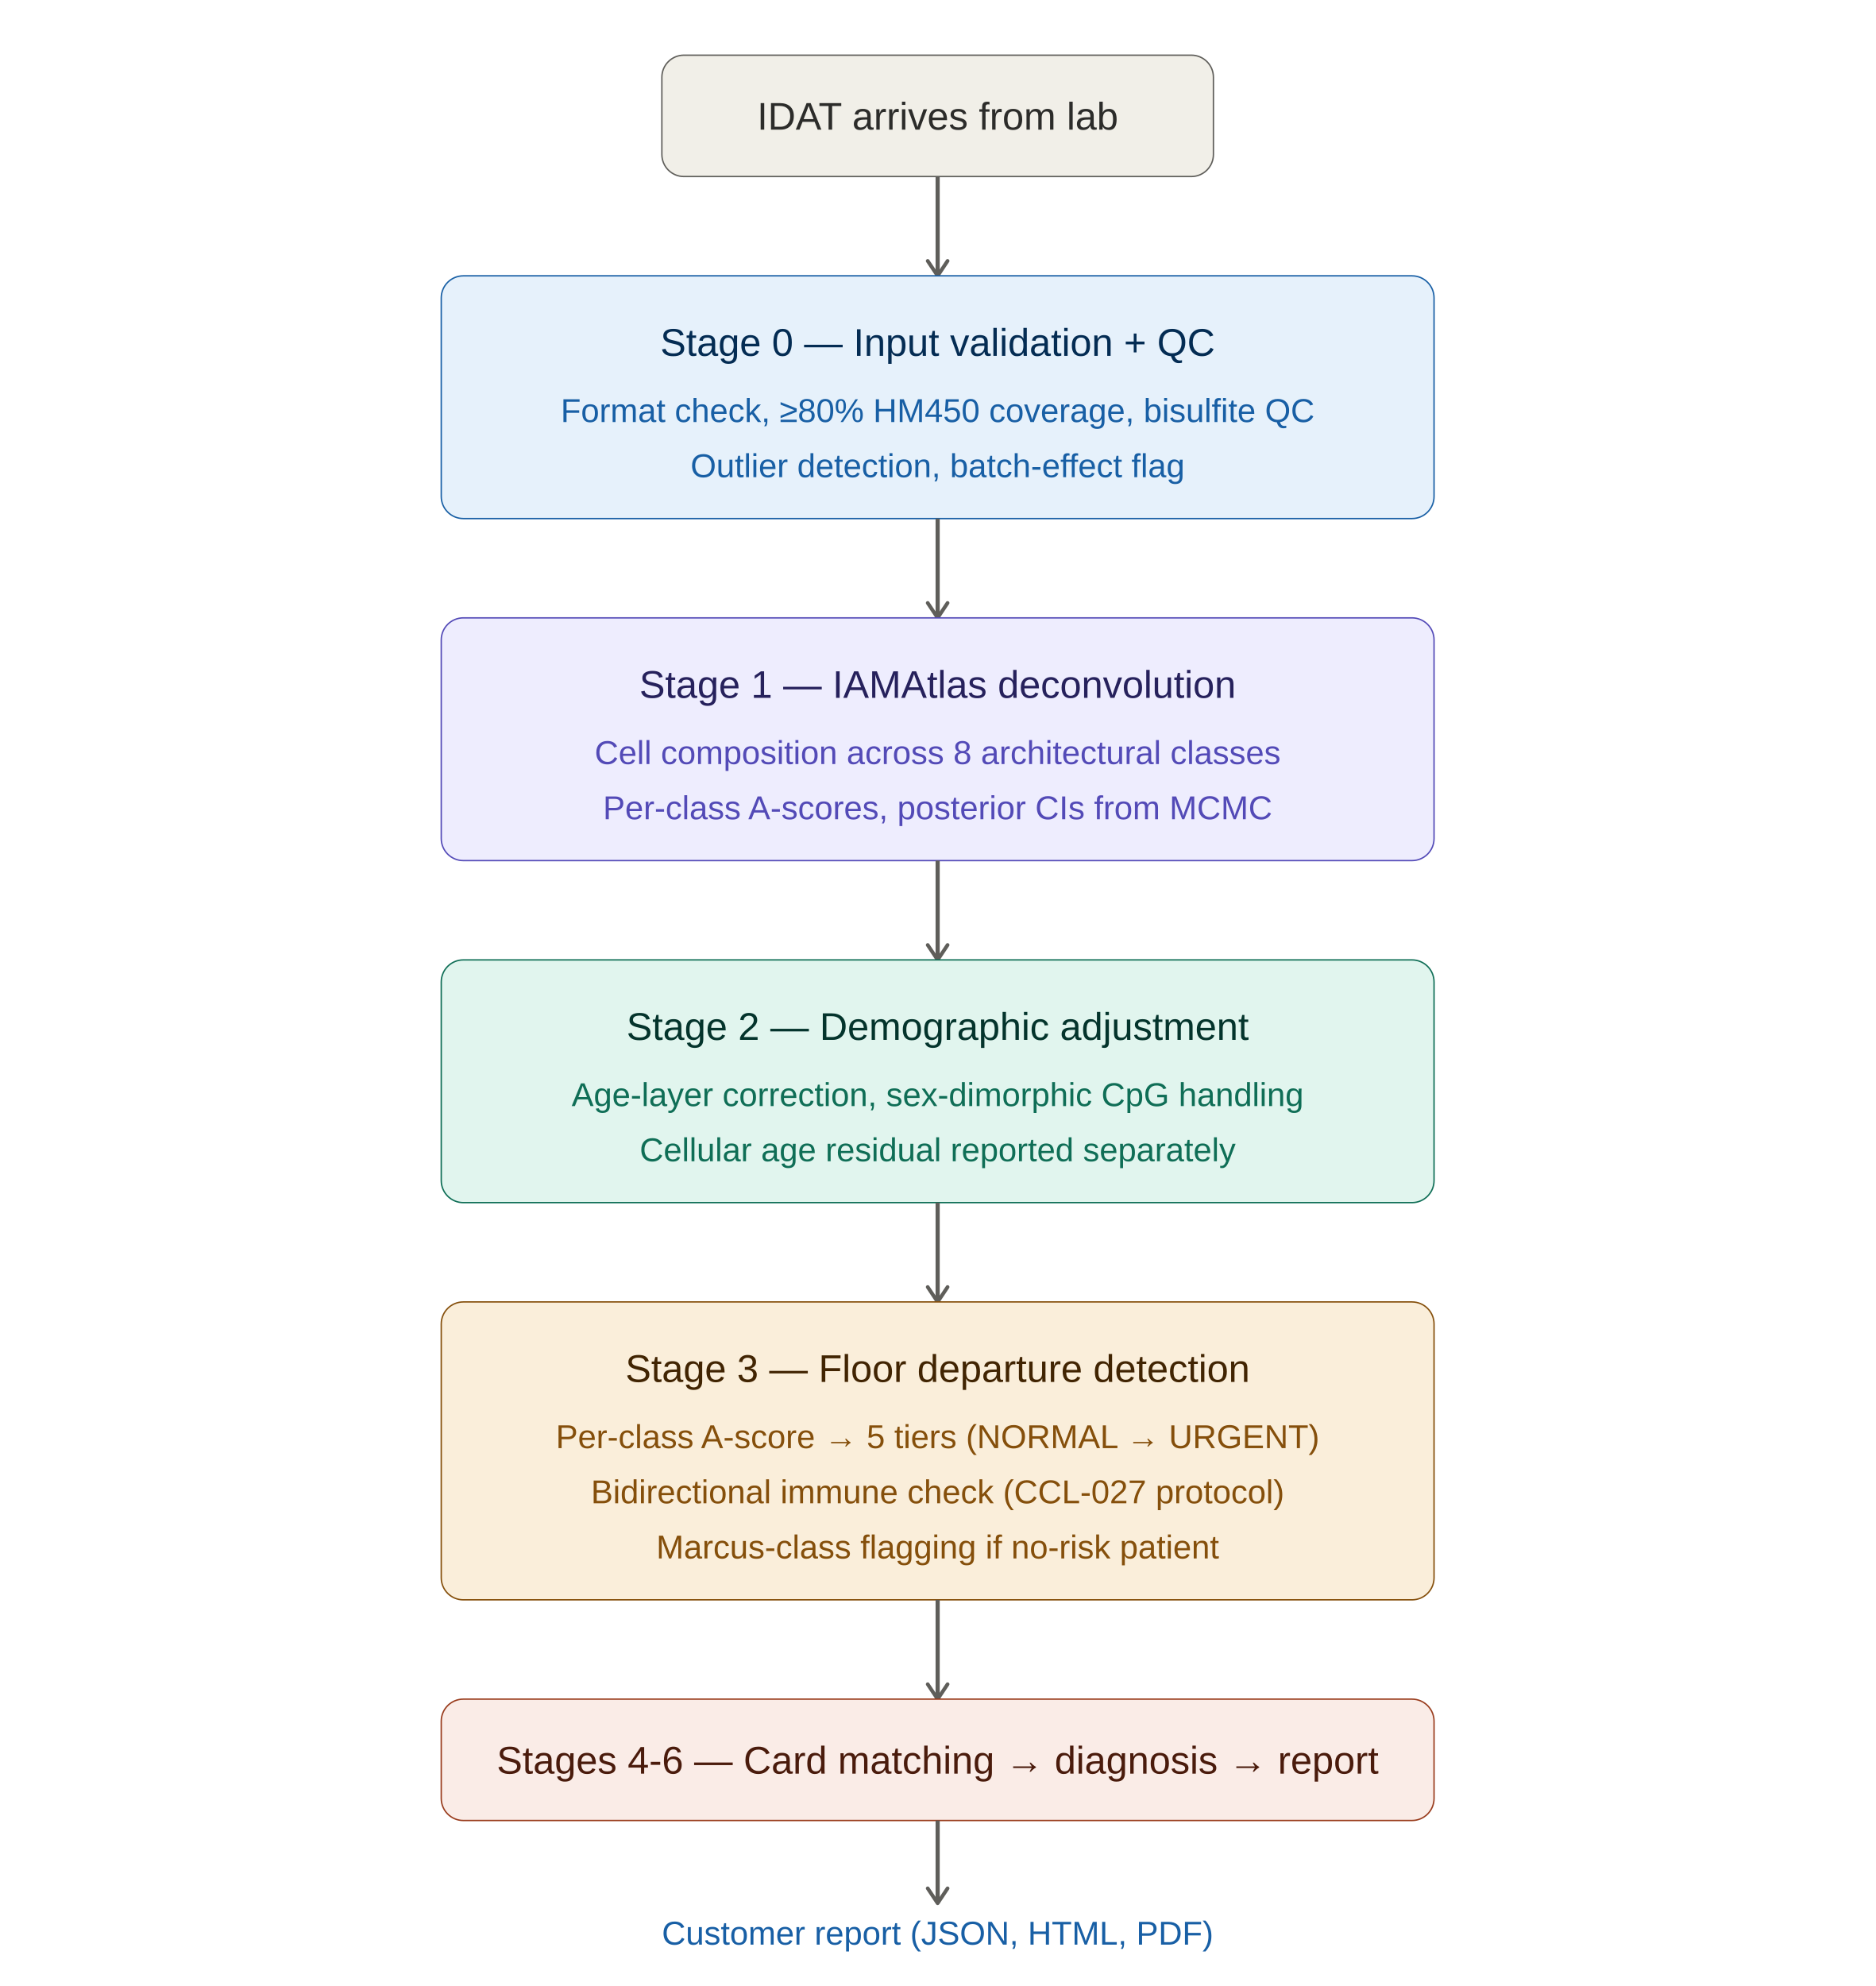
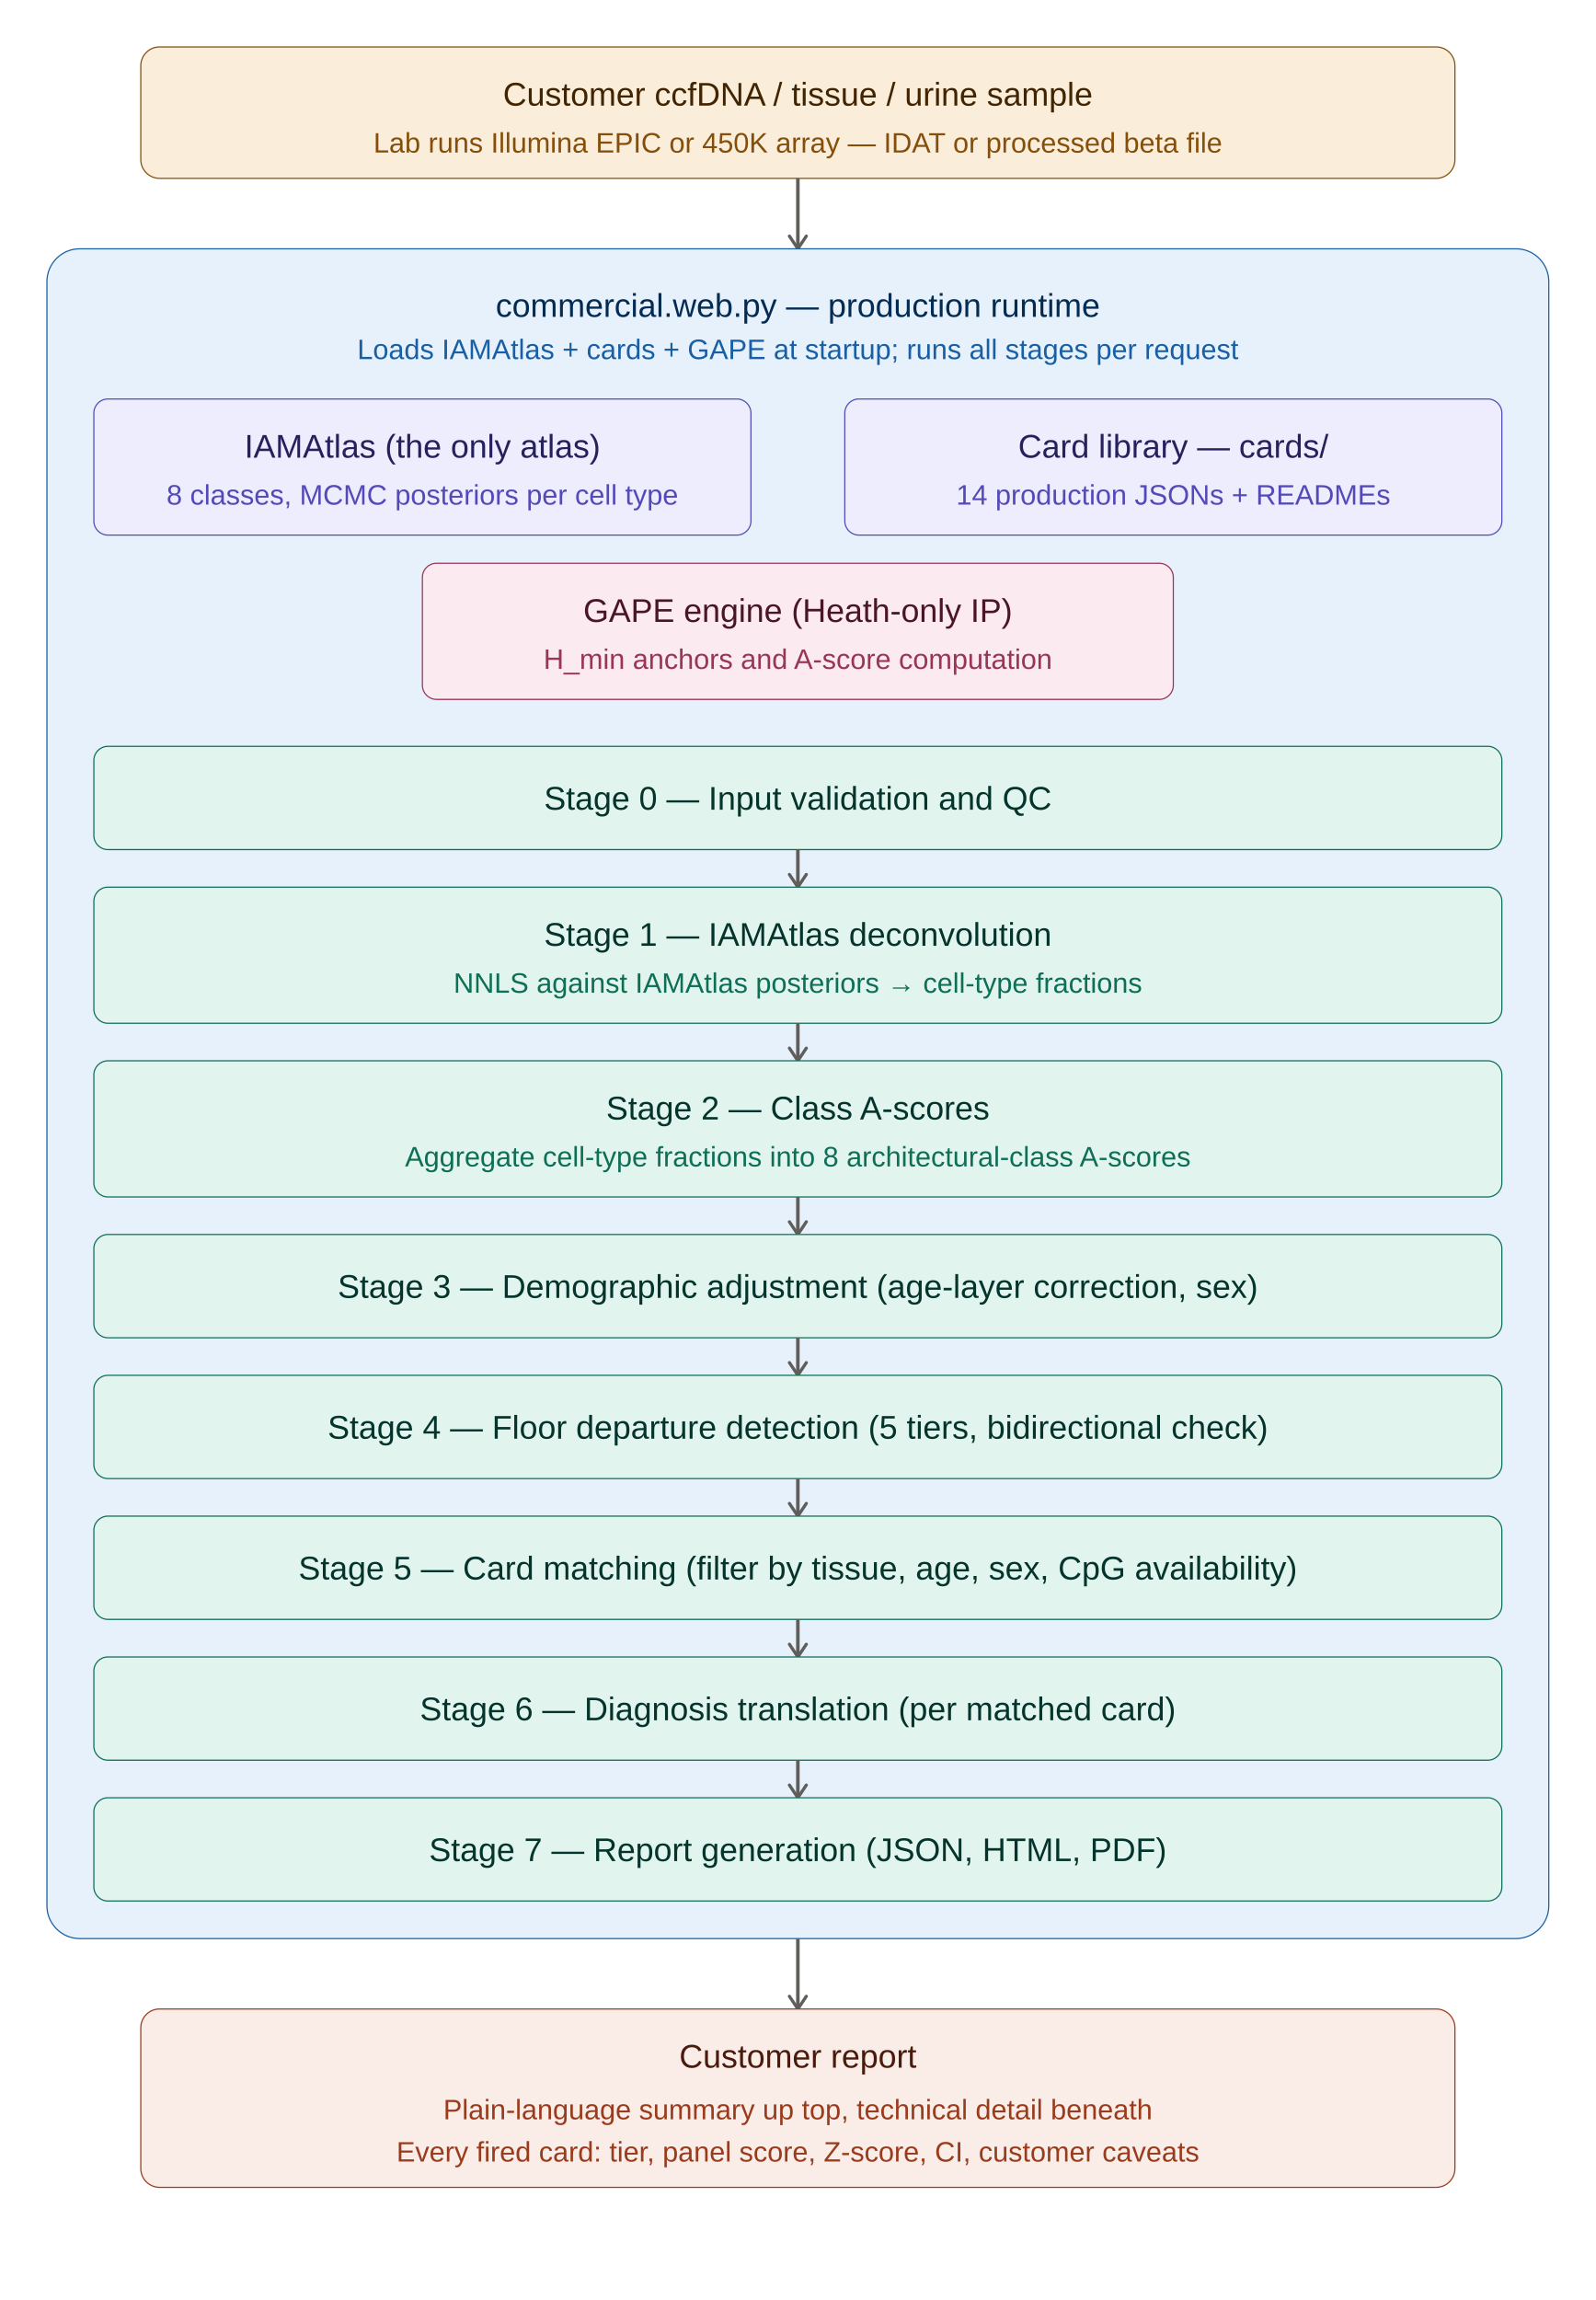
- <svg xmlns="http://www.w3.org/2000/svg" width="680" viewBox="0 0 680 720" role="img">
+ <svg xmlns="http://www.w3.org/2000/svg" width="680" viewBox="0 0 680 980" role="img">
  <defs>
    <marker id="arrow" viewBox="0 0 10 10" refX="8" refY="5" markerWidth="6" markerHeight="6" orient="auto-start-reverse">
      <path d="M2 1L8 5L2 9" fill="none" stroke="context-stroke" stroke-width="1.5" stroke-linecap="round" stroke-linejoin="round" />
    </marker>
    <style>
    text { font-family: 'Helvetica Neue', Arial, sans-serif; }
-     .th { font-size: 14px; font-weight: 500; fill: #042C53; }
-     .ts { font-size: 12px; fill: #185FA5; }
-     .stage-blue { fill: #E6F1FB; stroke: #185FA5; }
-     .stage-purple { fill: #EEEDFE; stroke: #534AB7; } .th-purple { fill: #26215C; } .ts-purple { fill: #534AB7; }
+     .th { font-size: 14px; font-weight: 500; }
+     .ts { font-size: 12px; }
+     .stage-amber { fill: #FAEEDA; stroke: #854F0B; } .th-amber { fill: #412402; } .ts-amber { fill: #854F0B; }
+     .stage-blue { fill: #E6F1FB; stroke: #185FA5; } .th-blue { fill: #042C53; } .ts-blue { fill: #185FA5; }
+     .input-purple { fill: #EEEDFE; stroke: #534AB7; } .th-purple { fill: #26215C; } .ts-purple { fill: #534AB7; }
+     .input-pink { fill: #FBEAF0; stroke: #993556; } .th-pink { fill: #4B1528; } .ts-pink { fill: #993556; }
    .stage-teal { fill: #E1F5EE; stroke: #0F6E56; } .th-teal { fill: #04342C; } .ts-teal { fill: #0F6E56; }
-     .stage-amber { fill: #FAEEDA; stroke: #854F0B; } .th-amber { fill: #412402; } .ts-amber { fill: #854F0B; }
    .stage-coral { fill: #FAECE7; stroke: #993C1D; } .th-coral { fill: #4A1B0C; } .ts-coral { fill: #993C1D; }
-     .stage-gray { fill: #F1EFE8; stroke: #5F5E5A; } .th-gray { fill: #2C2C2A; } .ts-gray { fill: #5F5E5A; }
    .arr { fill: none; stroke: #5F5E5A; stroke-width: 1.5; }
  </style>
  </defs>
-   <rect class="stage-gray" x="240" y="20" width="200" height="44" rx="8" stroke-width="0.5" />
-   <text class="th th-gray" x="340" y="47" text-anchor="middle">IDAT arrives from lab</text>
-   <line x1="340" y1="64" x2="340" y2="100" class="arr" marker-end="url(#arrow)" />
-   <rect class="stage-blue" x="160" y="100" width="360" height="88" rx="8" stroke-width="0.5" />
-   <text class="th" x="340" y="129" text-anchor="middle">Stage 0 — Input validation + QC</text>
-   <text class="ts" x="340" y="153" text-anchor="middle">Format check, ≥80% HM450 coverage, bisulfite QC</text>
-   <text class="ts" x="340" y="173" text-anchor="middle">Outlier detection, batch-effect flag</text>
-   <line x1="340" y1="188" x2="340" y2="224" class="arr" marker-end="url(#arrow)" />
-   <rect class="stage-purple" x="160" y="224" width="360" height="88" rx="8" stroke-width="0.5" />
-   <text class="th th-purple" x="340" y="253" text-anchor="middle">Stage 1 — IAMAtlas deconvolution</text>
-   <text class="ts ts-purple" x="340" y="277" text-anchor="middle">Cell composition across 8 architectural classes</text>
-   <text class="ts ts-purple" x="340" y="297" text-anchor="middle">Per-class A-scores, posterior CIs from MCMC</text>
-   <line x1="340" y1="312" x2="340" y2="348" class="arr" marker-end="url(#arrow)" />
-   <rect class="stage-teal" x="160" y="348" width="360" height="88" rx="8" stroke-width="0.5" />
-   <text class="th th-teal" x="340" y="377" text-anchor="middle">Stage 2 — Demographic adjustment</text>
-   <text class="ts ts-teal" x="340" y="401" text-anchor="middle">Age-layer correction, sex-dimorphic CpG handling</text>
-   <text class="ts ts-teal" x="340" y="421" text-anchor="middle">Cellular age residual reported separately</text>
-   <line x1="340" y1="436" x2="340" y2="472" class="arr" marker-end="url(#arrow)" />
-   <rect class="stage-amber" x="160" y="472" width="360" height="108" rx="8" stroke-width="0.5" />
-   <text class="th th-amber" x="340" y="501" text-anchor="middle">Stage 3 — Floor departure detection</text>
-   <text class="ts ts-amber" x="340" y="525" text-anchor="middle">Per-class A-score → 5 tiers (NORMAL → URGENT)</text>
-   <text class="ts ts-amber" x="340" y="545" text-anchor="middle">Bidirectional immune check (CCL-027 protocol)</text>
-   <text class="ts ts-amber" x="340" y="565" text-anchor="middle">Marcus-class flagging if no-risk patient</text>
-   <line x1="340" y1="580" x2="340" y2="616" class="arr" marker-end="url(#arrow)" />
-   <rect class="stage-coral" x="160" y="616" width="360" height="44" rx="8" stroke-width="0.5" />
-   <text class="th th-coral" x="340" y="643" text-anchor="middle">Stages 4-6 — Card matching → diagnosis → report</text>
-   <line x1="340" y1="660" x2="340" y2="690" class="arr" marker-end="url(#arrow)" />
-   <text class="ts" x="340" y="705" text-anchor="middle" fill="#444441">Customer report (JSON, HTML, PDF)</text>
+   <rect class="stage-amber" x="60" y="20" width="560" height="56" rx="8" stroke-width="0.5" />
+   <text class="th th-amber" x="340" y="45" text-anchor="middle">Customer ccfDNA / tissue / urine sample</text>
+   <text class="ts ts-amber" x="340" y="65" text-anchor="middle">Lab runs Illumina EPIC or 450K array — IDAT or processed beta file</text>
+   <line x1="340" y1="76" x2="340" y2="106" class="arr" marker-end="url(#arrow)" />
+   <rect class="stage-blue" x="20" y="106" width="640" height="720" rx="14" stroke-width="0.5" />
+   <text class="th th-blue" x="340" y="135" text-anchor="middle">commercial.web.py — production runtime</text>
+   <text class="ts ts-blue" x="340" y="153" text-anchor="middle">Loads IAMAtlas + cards + GAPE at startup; runs all stages per request</text>
+   <rect class="input-purple" x="40" y="170" width="280" height="58" rx="6" stroke-width="0.5" />
+   <text class="th th-purple" x="180" y="195" text-anchor="middle">IAMAtlas (the only atlas)</text>
+   <text class="ts ts-purple" x="180" y="215" text-anchor="middle">8 classes, MCMC posteriors per cell type</text>
+   <rect class="input-purple" x="360" y="170" width="280" height="58" rx="6" stroke-width="0.5" />
+   <text class="th th-purple" x="500" y="195" text-anchor="middle">Card library — cards/</text>
+   <text class="ts ts-purple" x="500" y="215" text-anchor="middle">14 production JSONs + READMEs</text>
+   <rect class="input-pink" x="180" y="240" width="320" height="58" rx="6" stroke-width="0.5" />
+   <text class="th th-pink" x="340" y="265" text-anchor="middle">GAPE engine (Heath-only IP)</text>
+   <text class="ts ts-pink" x="340" y="285" text-anchor="middle">H_min anchors and A-score computation</text>
+   <rect class="stage-teal" x="40" y="318" width="600" height="44" rx="6" stroke-width="0.5" />
+   <text class="th th-teal" x="340" y="345" text-anchor="middle">Stage 0 — Input validation and QC</text>
+   <line x1="340" y1="362" x2="340" y2="378" class="arr" marker-end="url(#arrow)" />
+   <rect class="stage-teal" x="40" y="378" width="600" height="58" rx="6" stroke-width="0.5" />
+   <text class="th th-teal" x="340" y="403" text-anchor="middle">Stage 1 — IAMAtlas deconvolution</text>
+   <text class="ts ts-teal" x="340" y="423" text-anchor="middle">NNLS against IAMAtlas posteriors → cell-type fractions</text>
+   <line x1="340" y1="436" x2="340" y2="452" class="arr" marker-end="url(#arrow)" />
+   <rect class="stage-teal" x="40" y="452" width="600" height="58" rx="6" stroke-width="0.5" />
+   <text class="th th-teal" x="340" y="477" text-anchor="middle">Stage 2 — Class A-scores</text>
+   <text class="ts ts-teal" x="340" y="497" text-anchor="middle">Aggregate cell-type fractions into 8 architectural-class A-scores</text>
+   <line x1="340" y1="510" x2="340" y2="526" class="arr" marker-end="url(#arrow)" />
+   <rect class="stage-teal" x="40" y="526" width="600" height="44" rx="6" stroke-width="0.5" />
+   <text class="th th-teal" x="340" y="553" text-anchor="middle">Stage 3 — Demographic adjustment (age-layer correction, sex)</text>
+   <line x1="340" y1="570" x2="340" y2="586" class="arr" marker-end="url(#arrow)" />
+   <rect class="stage-teal" x="40" y="586" width="600" height="44" rx="6" stroke-width="0.5" />
+   <text class="th th-teal" x="340" y="613" text-anchor="middle">Stage 4 — Floor departure detection (5 tiers, bidirectional check)</text>
+   <line x1="340" y1="630" x2="340" y2="646" class="arr" marker-end="url(#arrow)" />
+   <rect class="stage-teal" x="40" y="646" width="600" height="44" rx="6" stroke-width="0.5" />
+   <text class="th th-teal" x="340" y="673" text-anchor="middle">Stage 5 — Card matching (filter by tissue, age, sex, CpG availability)</text>
+   <line x1="340" y1="690" x2="340" y2="706" class="arr" marker-end="url(#arrow)" />
+   <rect class="stage-teal" x="40" y="706" width="600" height="44" rx="6" stroke-width="0.5" />
+   <text class="th th-teal" x="340" y="733" text-anchor="middle">Stage 6 — Diagnosis translation (per matched card)</text>
+   <line x1="340" y1="750" x2="340" y2="766" class="arr" marker-end="url(#arrow)" />
+   <rect class="stage-teal" x="40" y="766" width="600" height="44" rx="6" stroke-width="0.5" />
+   <text class="th th-teal" x="340" y="793" text-anchor="middle">Stage 7 — Report generation (JSON, HTML, PDF)</text>
+   <line x1="340" y1="826" x2="340" y2="856" class="arr" marker-end="url(#arrow)" />
+   <rect class="stage-coral" x="60" y="856" width="560" height="76" rx="8" stroke-width="0.5" />
+   <text class="th th-coral" x="340" y="881" text-anchor="middle">Customer report</text>
+   <text class="ts ts-coral" x="340" y="903" text-anchor="middle">Plain-language summary up top, technical detail beneath</text>
+   <text class="ts ts-coral" x="340" y="921" text-anchor="middle">Every fired card: tier, panel score, Z-score, CI, customer caveats</text>
</svg>
